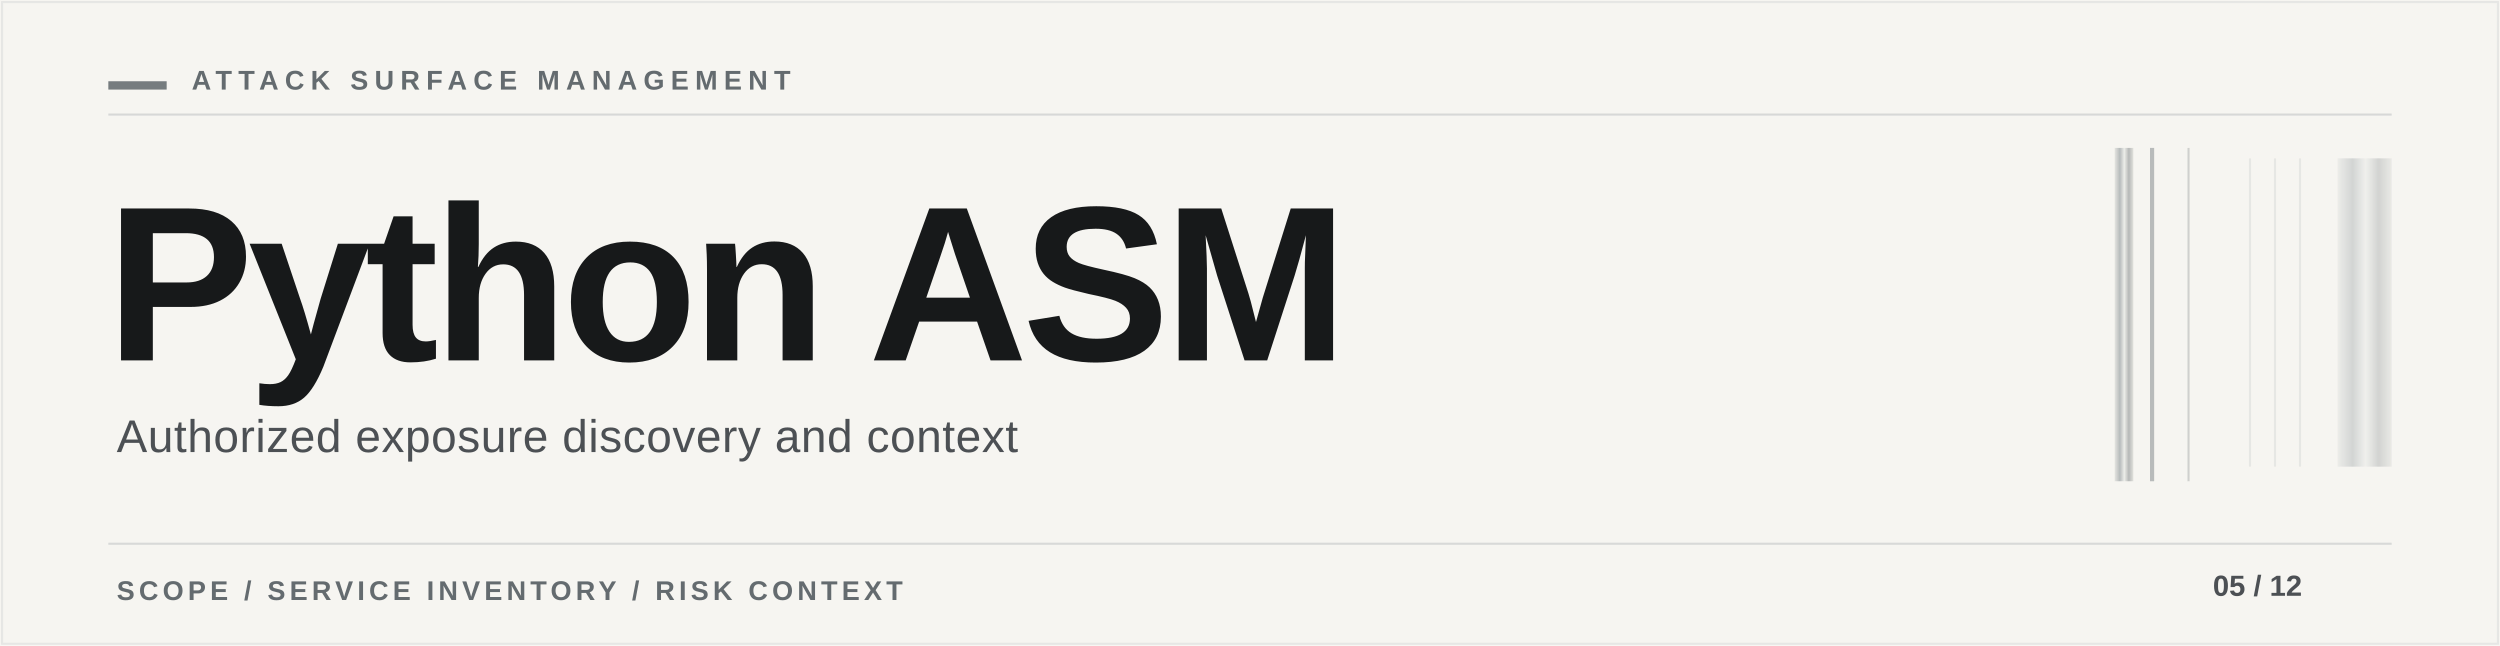
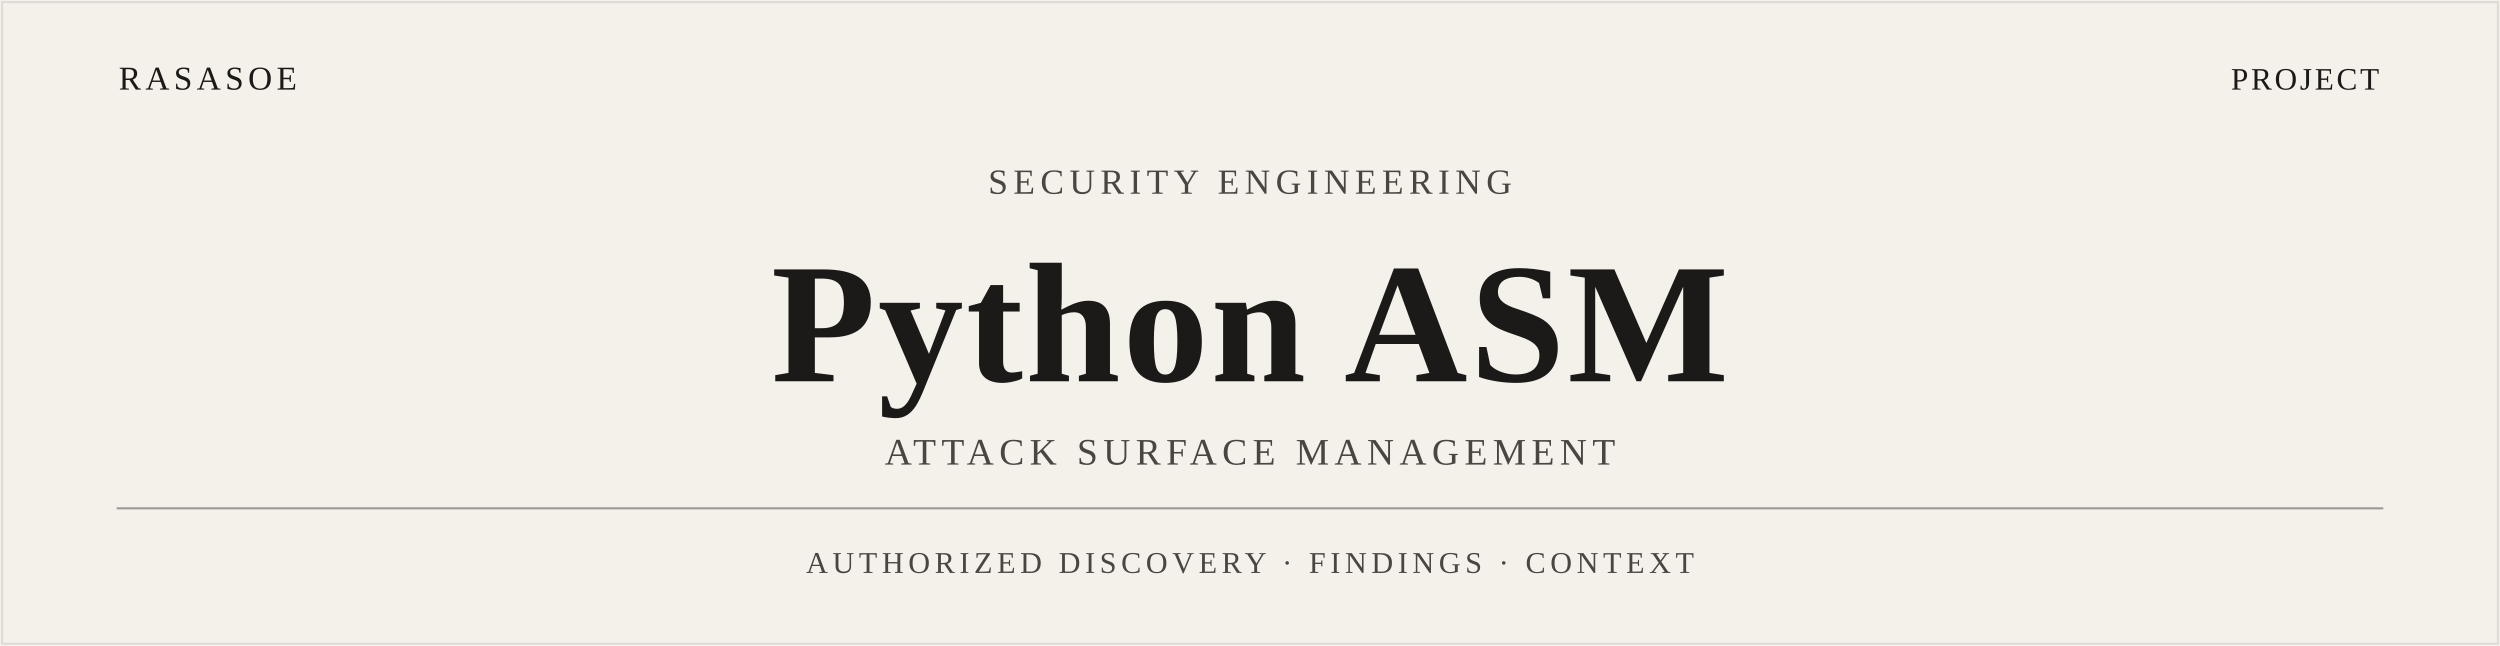
- <svg xmlns="http://www.w3.org/2000/svg" width="1200" height="310" viewBox="0 0 1200 310" role="img" aria-labelledby="title desc">
-   <defs>
-     <linearGradient id="aluminium" x1="0" y1="0" x2="1" y2="0">
-       <stop offset="0" stop-color="#E4E4E1" />
-       <stop offset=".28" stop-color="#AEB3B5" />
-       <stop offset=".52" stop-color="#EAEBE8" />
-       <stop offset=".76" stop-color="#ADB0B0" />
-       <stop offset="1" stop-color="#DEDEDA" />
-     </linearGradient>
-   </defs>
-   <rect width="1200" height="310" fill="#F6F5F1" />
-   <rect x="1" y="1" width="1198" height="308" fill="none" stroke="#BBBFC0" stroke-opacity=".25" />
-   <path d="M52 55H1148" stroke="#BBBFC0" stroke-opacity=".52" stroke-width="1" />
-   <path d="M52 261H1148" stroke="#BBBFC0" stroke-opacity=".5" stroke-width="1" />
-   <rect x="52" y="39" width="28" height="4" fill="#767C7F" />
-   <g font-family="Arial,Helvetica,sans-serif">
-     <text x="92" y="43" fill="#646B6F" font-size="13" font-weight="700" letter-spacing="3">ATTACK SURFACE MANAGEMENT</text>
-     <text x="51" y="173" fill="#17191A" font-size="106" font-weight="700" letter-spacing="-2.7">Python ASM</text>
-     <text x="56" y="217" fill="#4C5054" font-size="22" letter-spacing=".3">Authorized exposure discovery and context</text>
-     <text x="56" y="288" fill="#646B6F" font-size="13" font-weight="600" letter-spacing="2">SCOPE   /   SERVICE INVENTORY   /   RISK CONTEXT</text>
-     <text x="1105" y="286" fill="#4C5054" font-size="14" font-weight="700" text-anchor="end">05 / 12</text>
-   </g>
-   <g opacity=".88">
-     <rect x="1015" y="71" width="9" height="160" fill="url(#aluminium)" />
-     <rect x="1032" y="71" width="2" height="160" fill="#767C7F" opacity=".54" />
-     <rect x="1050" y="71" width="1" height="160" fill="#767C7F" opacity=".34" />
-     <path d="M1080 76V224M1092 76V224M1104 76V224" stroke="#BBBFC0" stroke-opacity=".3" />
-     <rect x="1122" y="76" width="26" height="148" fill="url(#aluminium)" opacity=".55" />
+ <svg xmlns="http://www.w3.org/2000/svg" viewBox="0 0 1200 310" width="1200" height="310" role="img" aria-labelledby="title desc">
+   <rect width="1200" height="310" fill="#F4F1EB" />
+   <rect x="1" y="1" width="1198" height="308" fill="none" stroke="#9D9891" stroke-opacity=".25" />
+   <g font-family="Georgia, 'Times New Roman', serif" fill="#1C1A18">
+     <text x="57" y="43" font-size="16" letter-spacing="2.1">RASASOE</text>
+     <text x="1142" y="43" font-size="15" letter-spacing="1.3" text-anchor="end">PROJECT</text>
+     <text x="600" y="93" text-anchor="middle" fill="#494641" font-size="17" letter-spacing="2.6">SECURITY ENGINEERING</text>
+     <text x="600" y="183" text-anchor="middle" font-size="82" font-weight="600" letter-spacing="1.2">Python ASM</text>
+     <text x="600" y="223" text-anchor="middle" fill="#494641" font-size="18" letter-spacing="2.6">ATTACK SURFACE MANAGEMENT</text>
+     <path d="M56 244H1144" stroke="#9D9891" stroke-width="1" />
+     <text x="600" y="275" text-anchor="middle" fill="#494641" font-size="14.5" letter-spacing="2.2">AUTHORIZED DISCOVERY   ·   FINDINGS   ·   CONTEXT</text>
  </g>
</svg>
